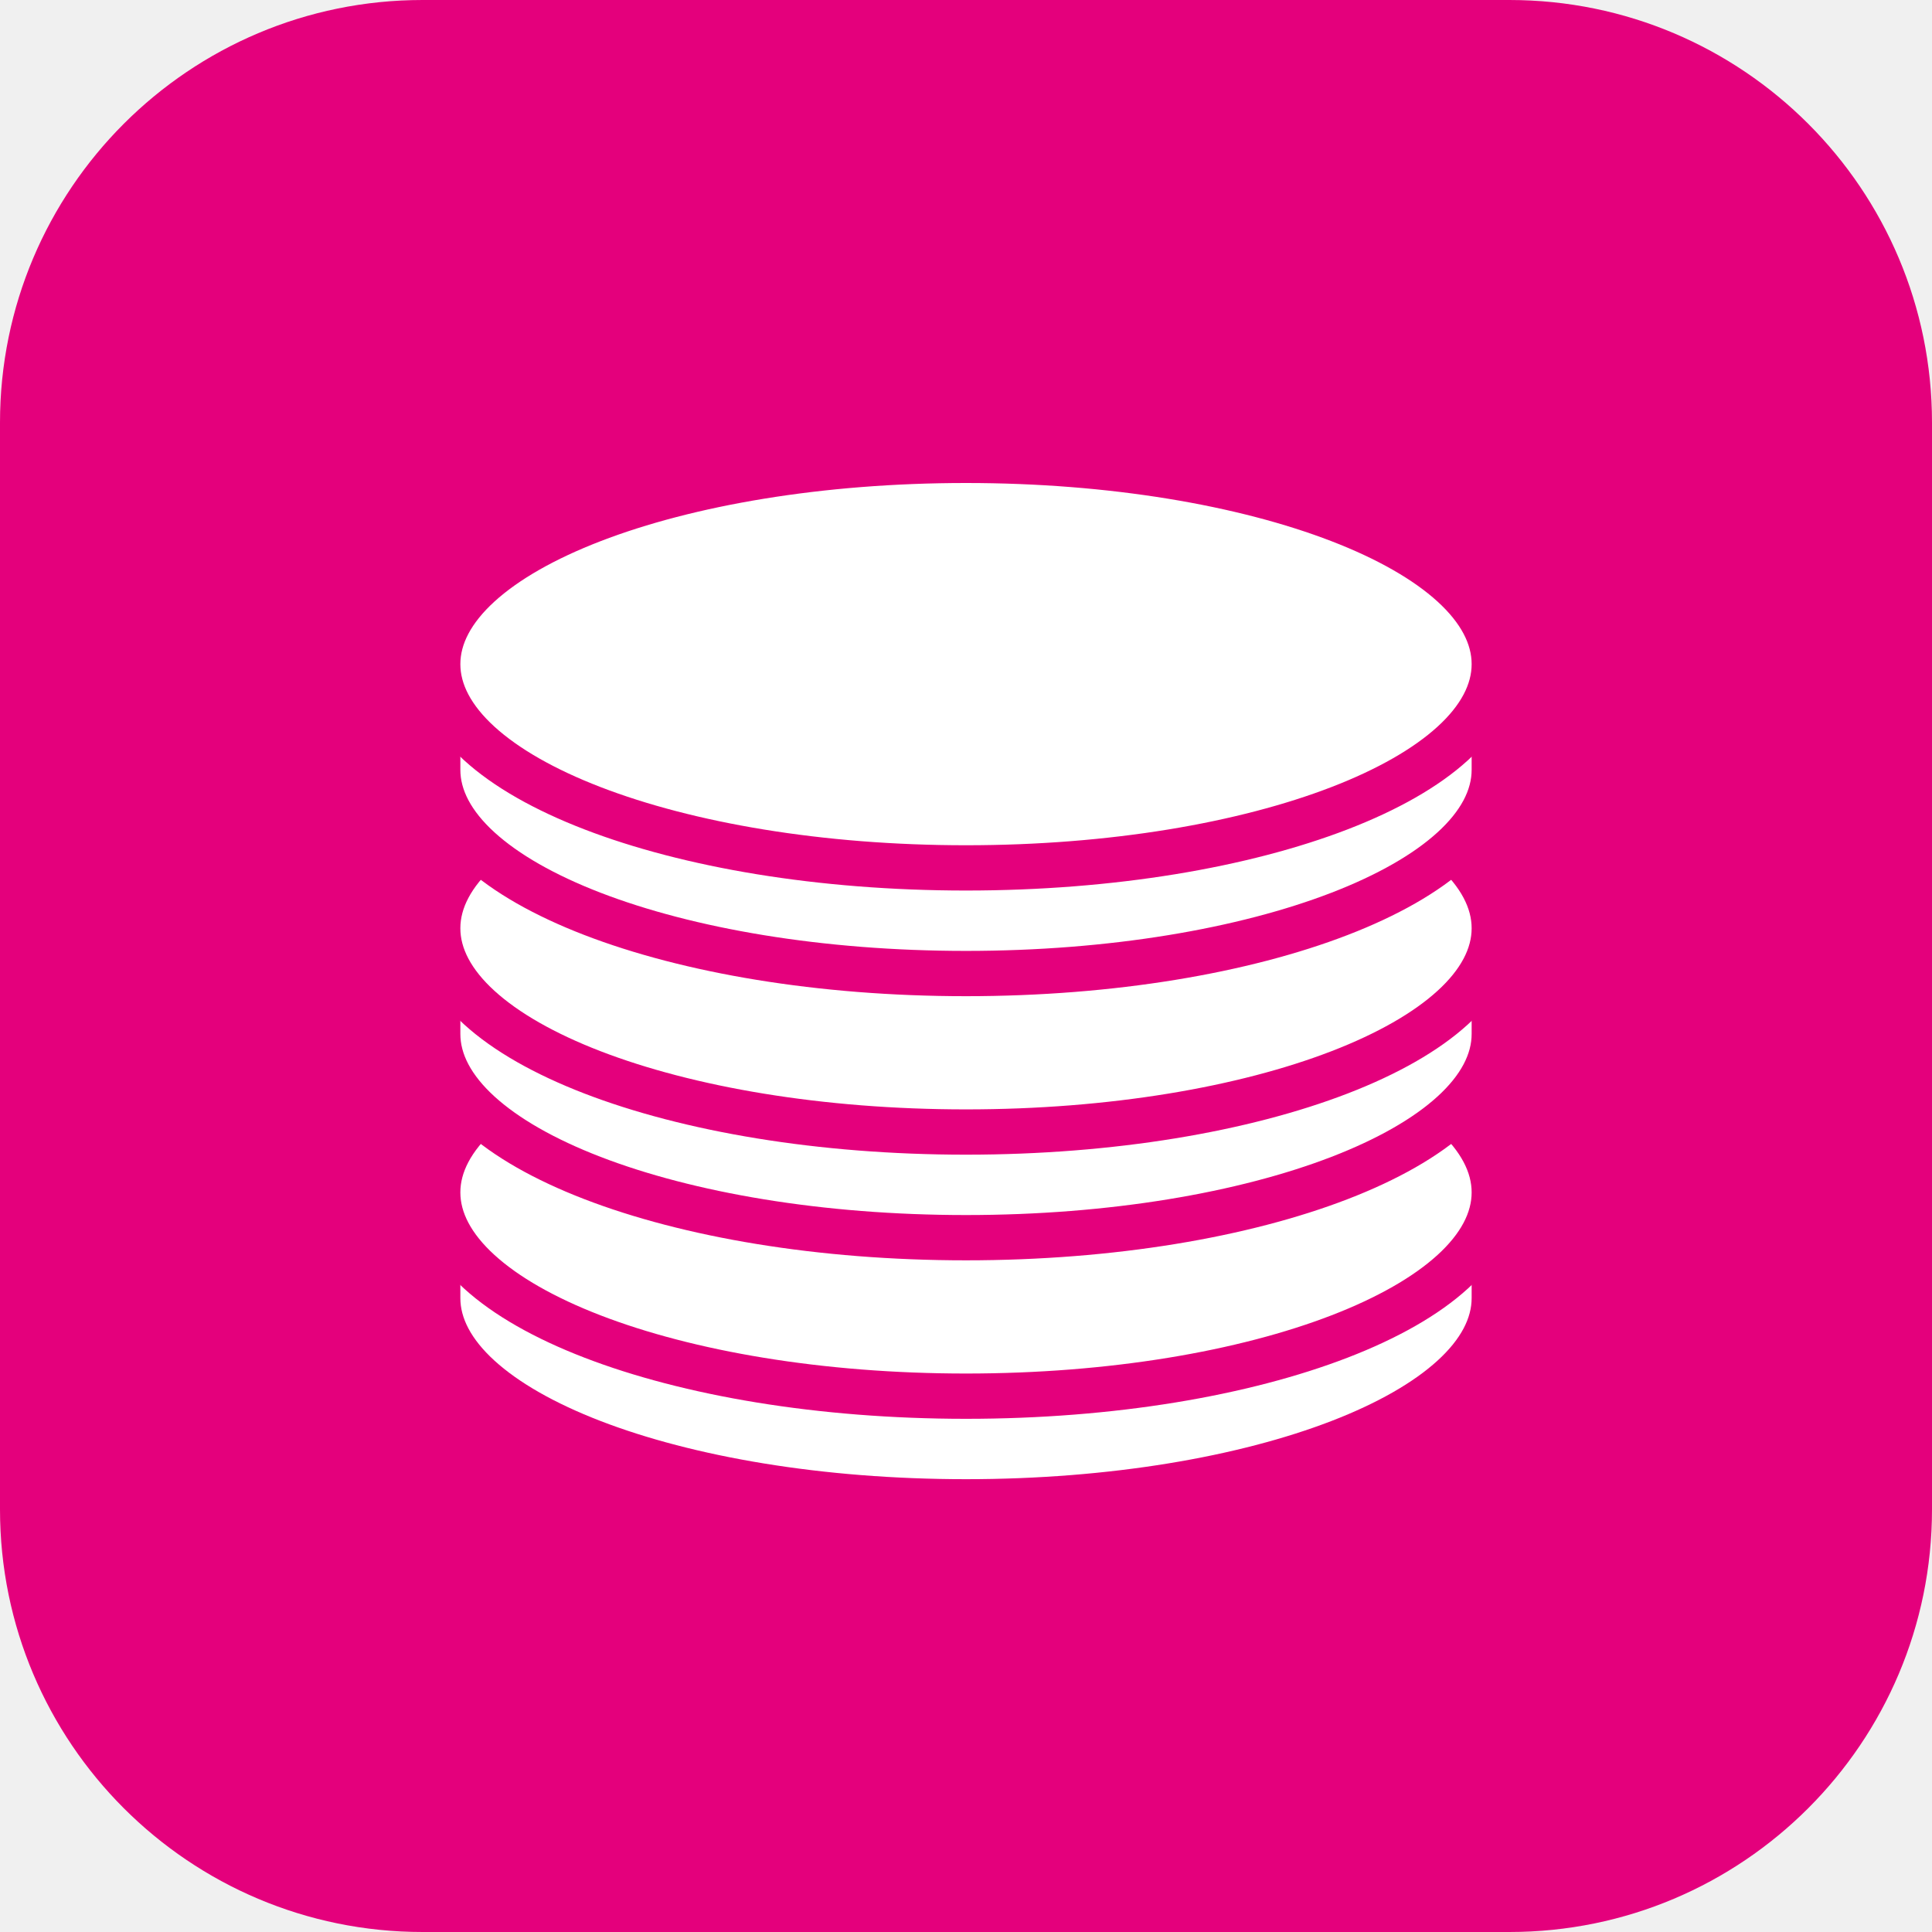
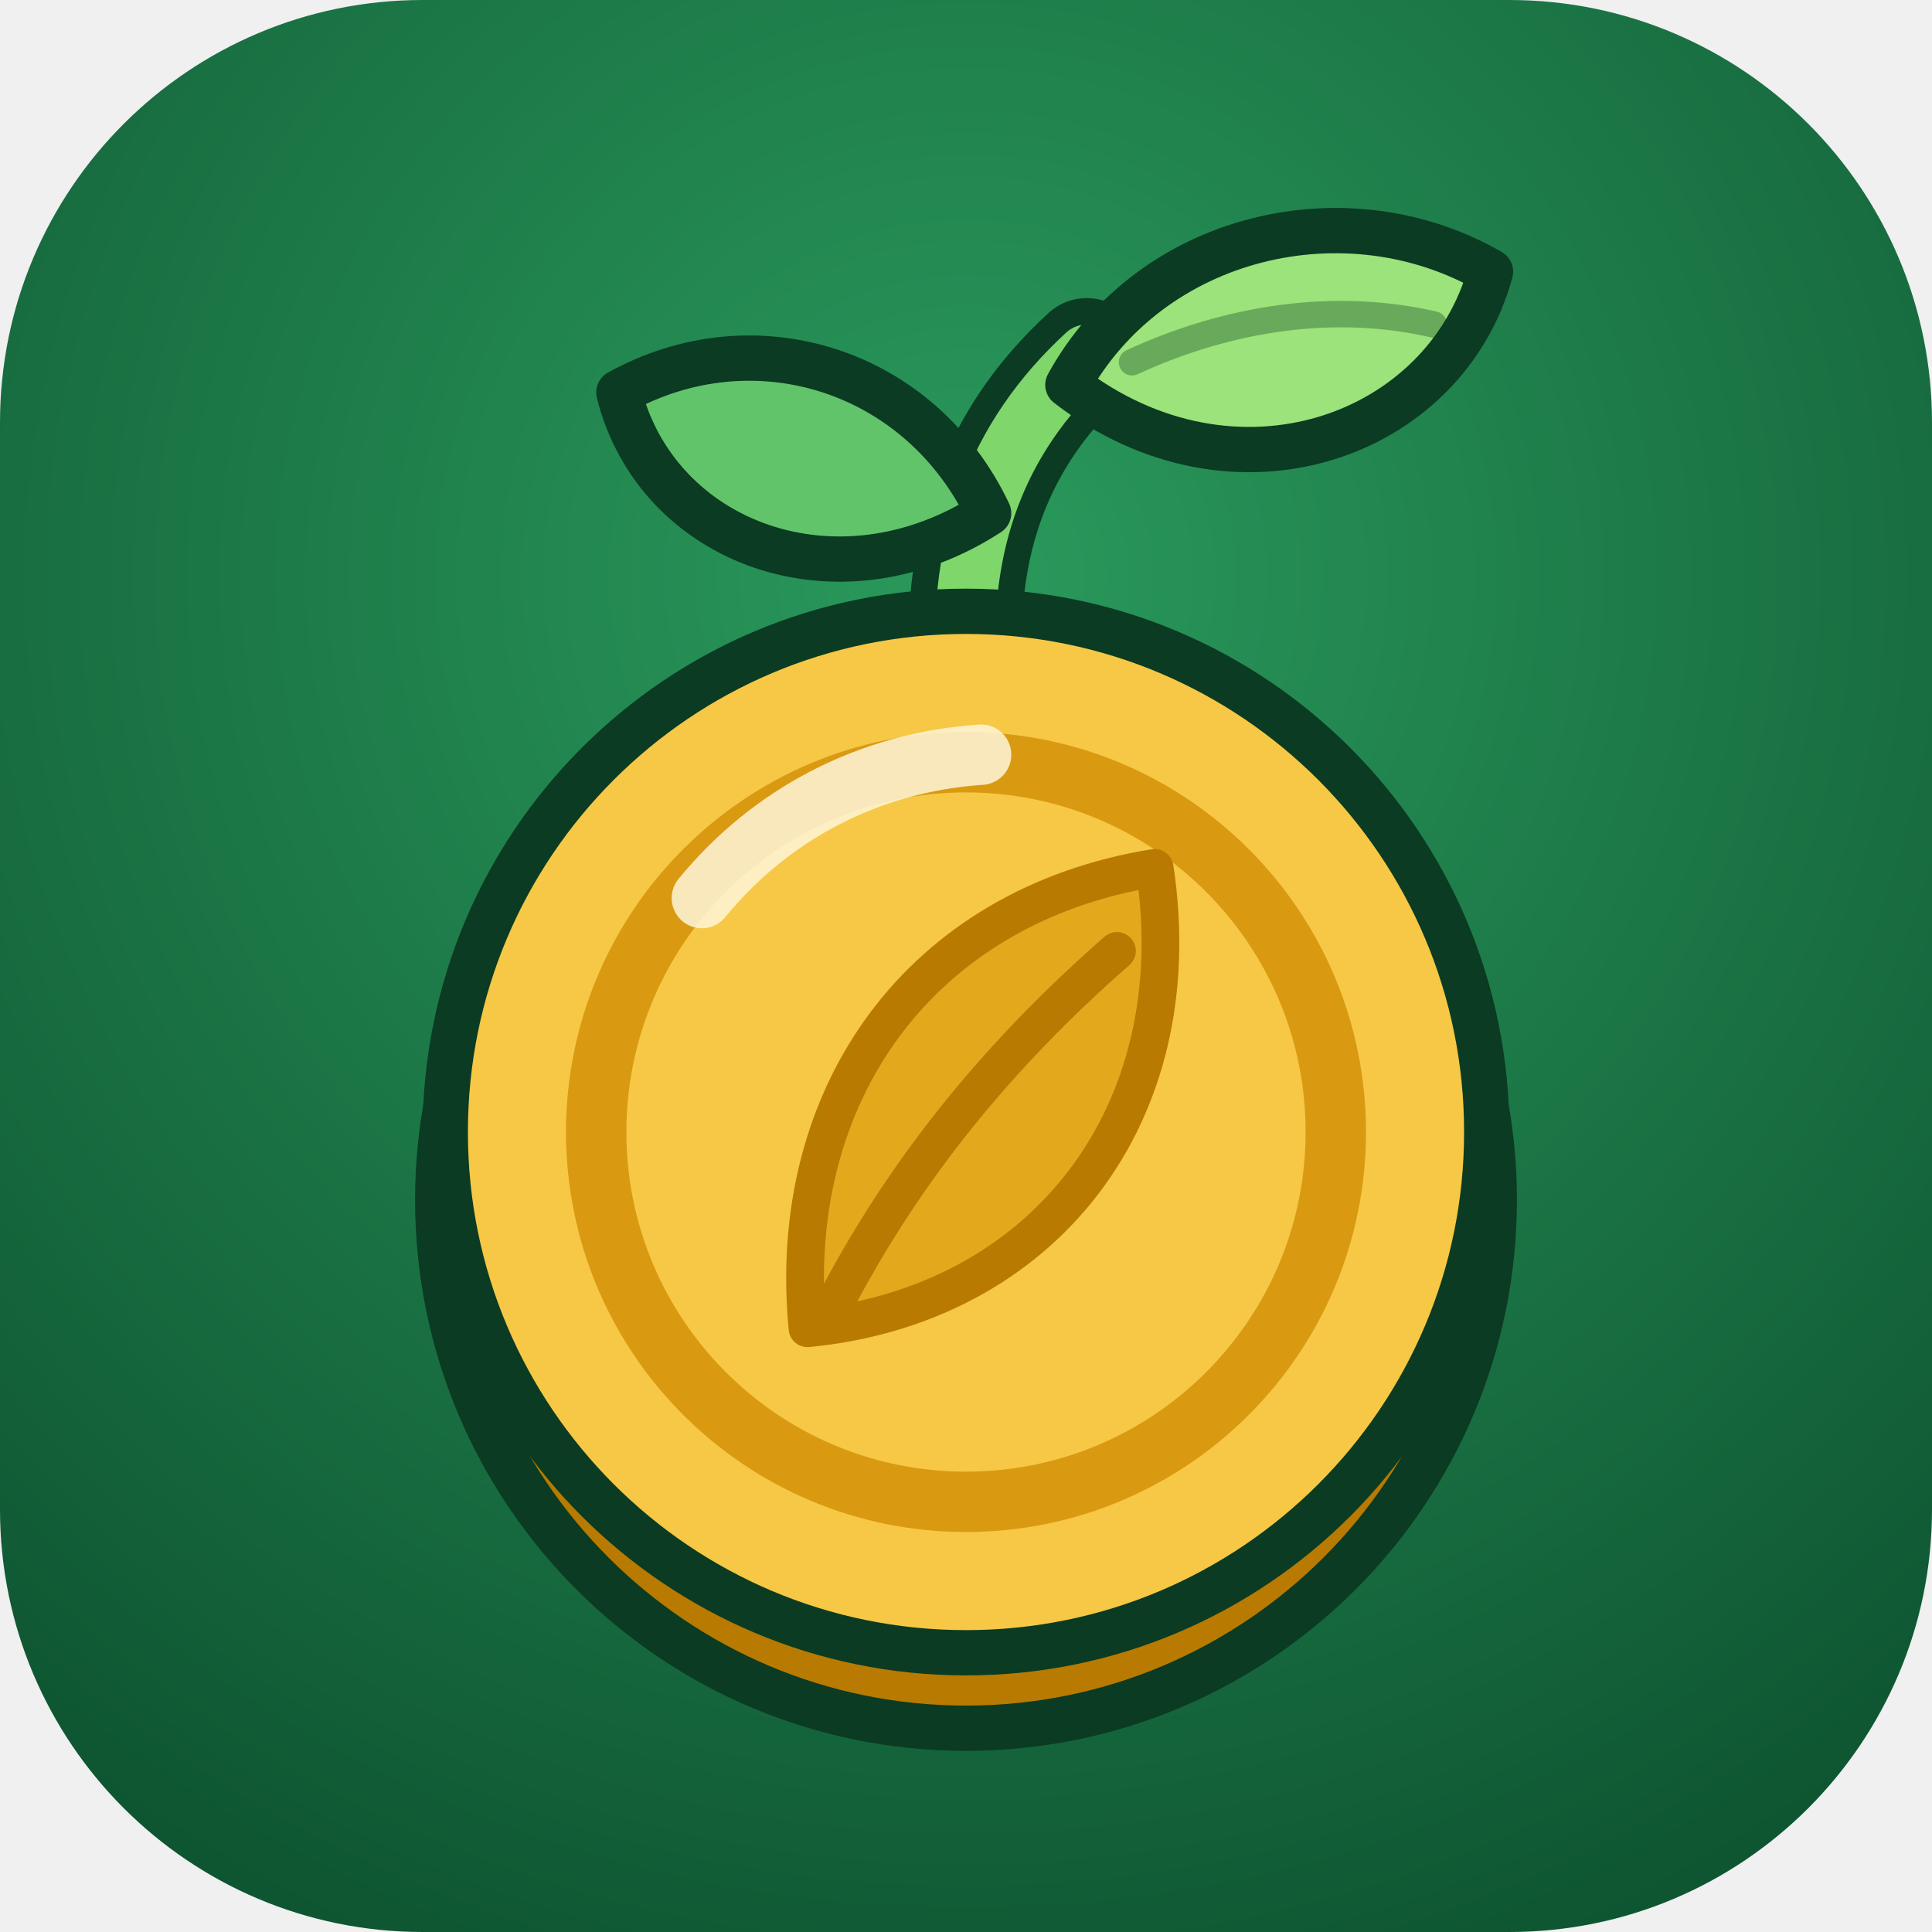
<svg xmlns="http://www.w3.org/2000/svg" viewBox="0 0 512 512">
-   <rect width="512" height="512" rx="112" fill="#E4007C" />
-   <g stroke="#E4007C" stroke-width="12" stroke-linejoin="round" fill="#fff">
-     <path d="M116 316v28a140 54 0 0 0 280 0v-28" />
-     <ellipse cx="256" cy="316" rx="140" ry="54" />
-     <path d="M116 246v28a140 54 0 0 0 280 0v-28" />
-     <ellipse cx="256" cy="246" rx="140" ry="54" />
-     <path d="M116 176v28a140 54 0 0 0 280 0v-28" />
-     <ellipse cx="256" cy="176" rx="140" ry="54" />
-   </g>
+   <defs>
+     <radialGradient id="bg" cx="50%" cy="30%" r="80%">
+       <stop offset="0" stop-color="#2a9a5c" />
+       <stop offset="1" stop-color="#0d5230" />
+     </radialGradient>
+   </defs>
+   <rect width="512" height="512" rx="112" fill="url(#bg)" />
+   <path d="M256 178c-2-34 8-62 32-84" fill="none" stroke="#0b3b22" stroke-width="30" stroke-linecap="round" />
+   <path d="M256 178c-2-34 8-62 32-84" fill="none" stroke="#7fd66b" stroke-width="16" stroke-linecap="round" />
+   <path d="M283 102c22-40 74-52 112-30-12 44-68 64-112 30z" fill="#9be37a" stroke="#0b3b22" stroke-width="12" stroke-linejoin="round" />
+   <path d="M300 96c26-12 54-16 80-10" fill="none" stroke="#0b3b22" stroke-width="7" stroke-linecap="round" opacity=".35" />
+   <path d="M262 136c-18-38-62-52-98-32 10 40 58 58 98 32z" fill="#62c46a" stroke="#0b3b22" stroke-width="12" stroke-linejoin="round" />
+   <ellipse cx="256" cy="318" rx="140" ry="140" fill="#b87a00" stroke="#0b3b22" stroke-width="12" />
+   <circle cx="256" cy="300" r="138" fill="#f6c845" stroke="#0b3b22" stroke-width="12" />
+   <circle cx="256" cy="300" r="98" fill="none" stroke="#d99a12" stroke-width="16" />
+   <path d="M186 238c18-22 44-36 74-38" fill="none" stroke="#fff6d8" stroke-width="16" stroke-linecap="round" opacity=".85" />
+   <path d="M214 352c-6-62 30-112 92-122 10 66-30 116-92 122z" fill="#e2a91c" stroke="#b87a00" stroke-width="10" stroke-linejoin="round" />
+   <path d="M222 344c18-34 42-64 74-92" fill="none" stroke="#b87a00" stroke-width="10" stroke-linecap="round" />
</svg>
